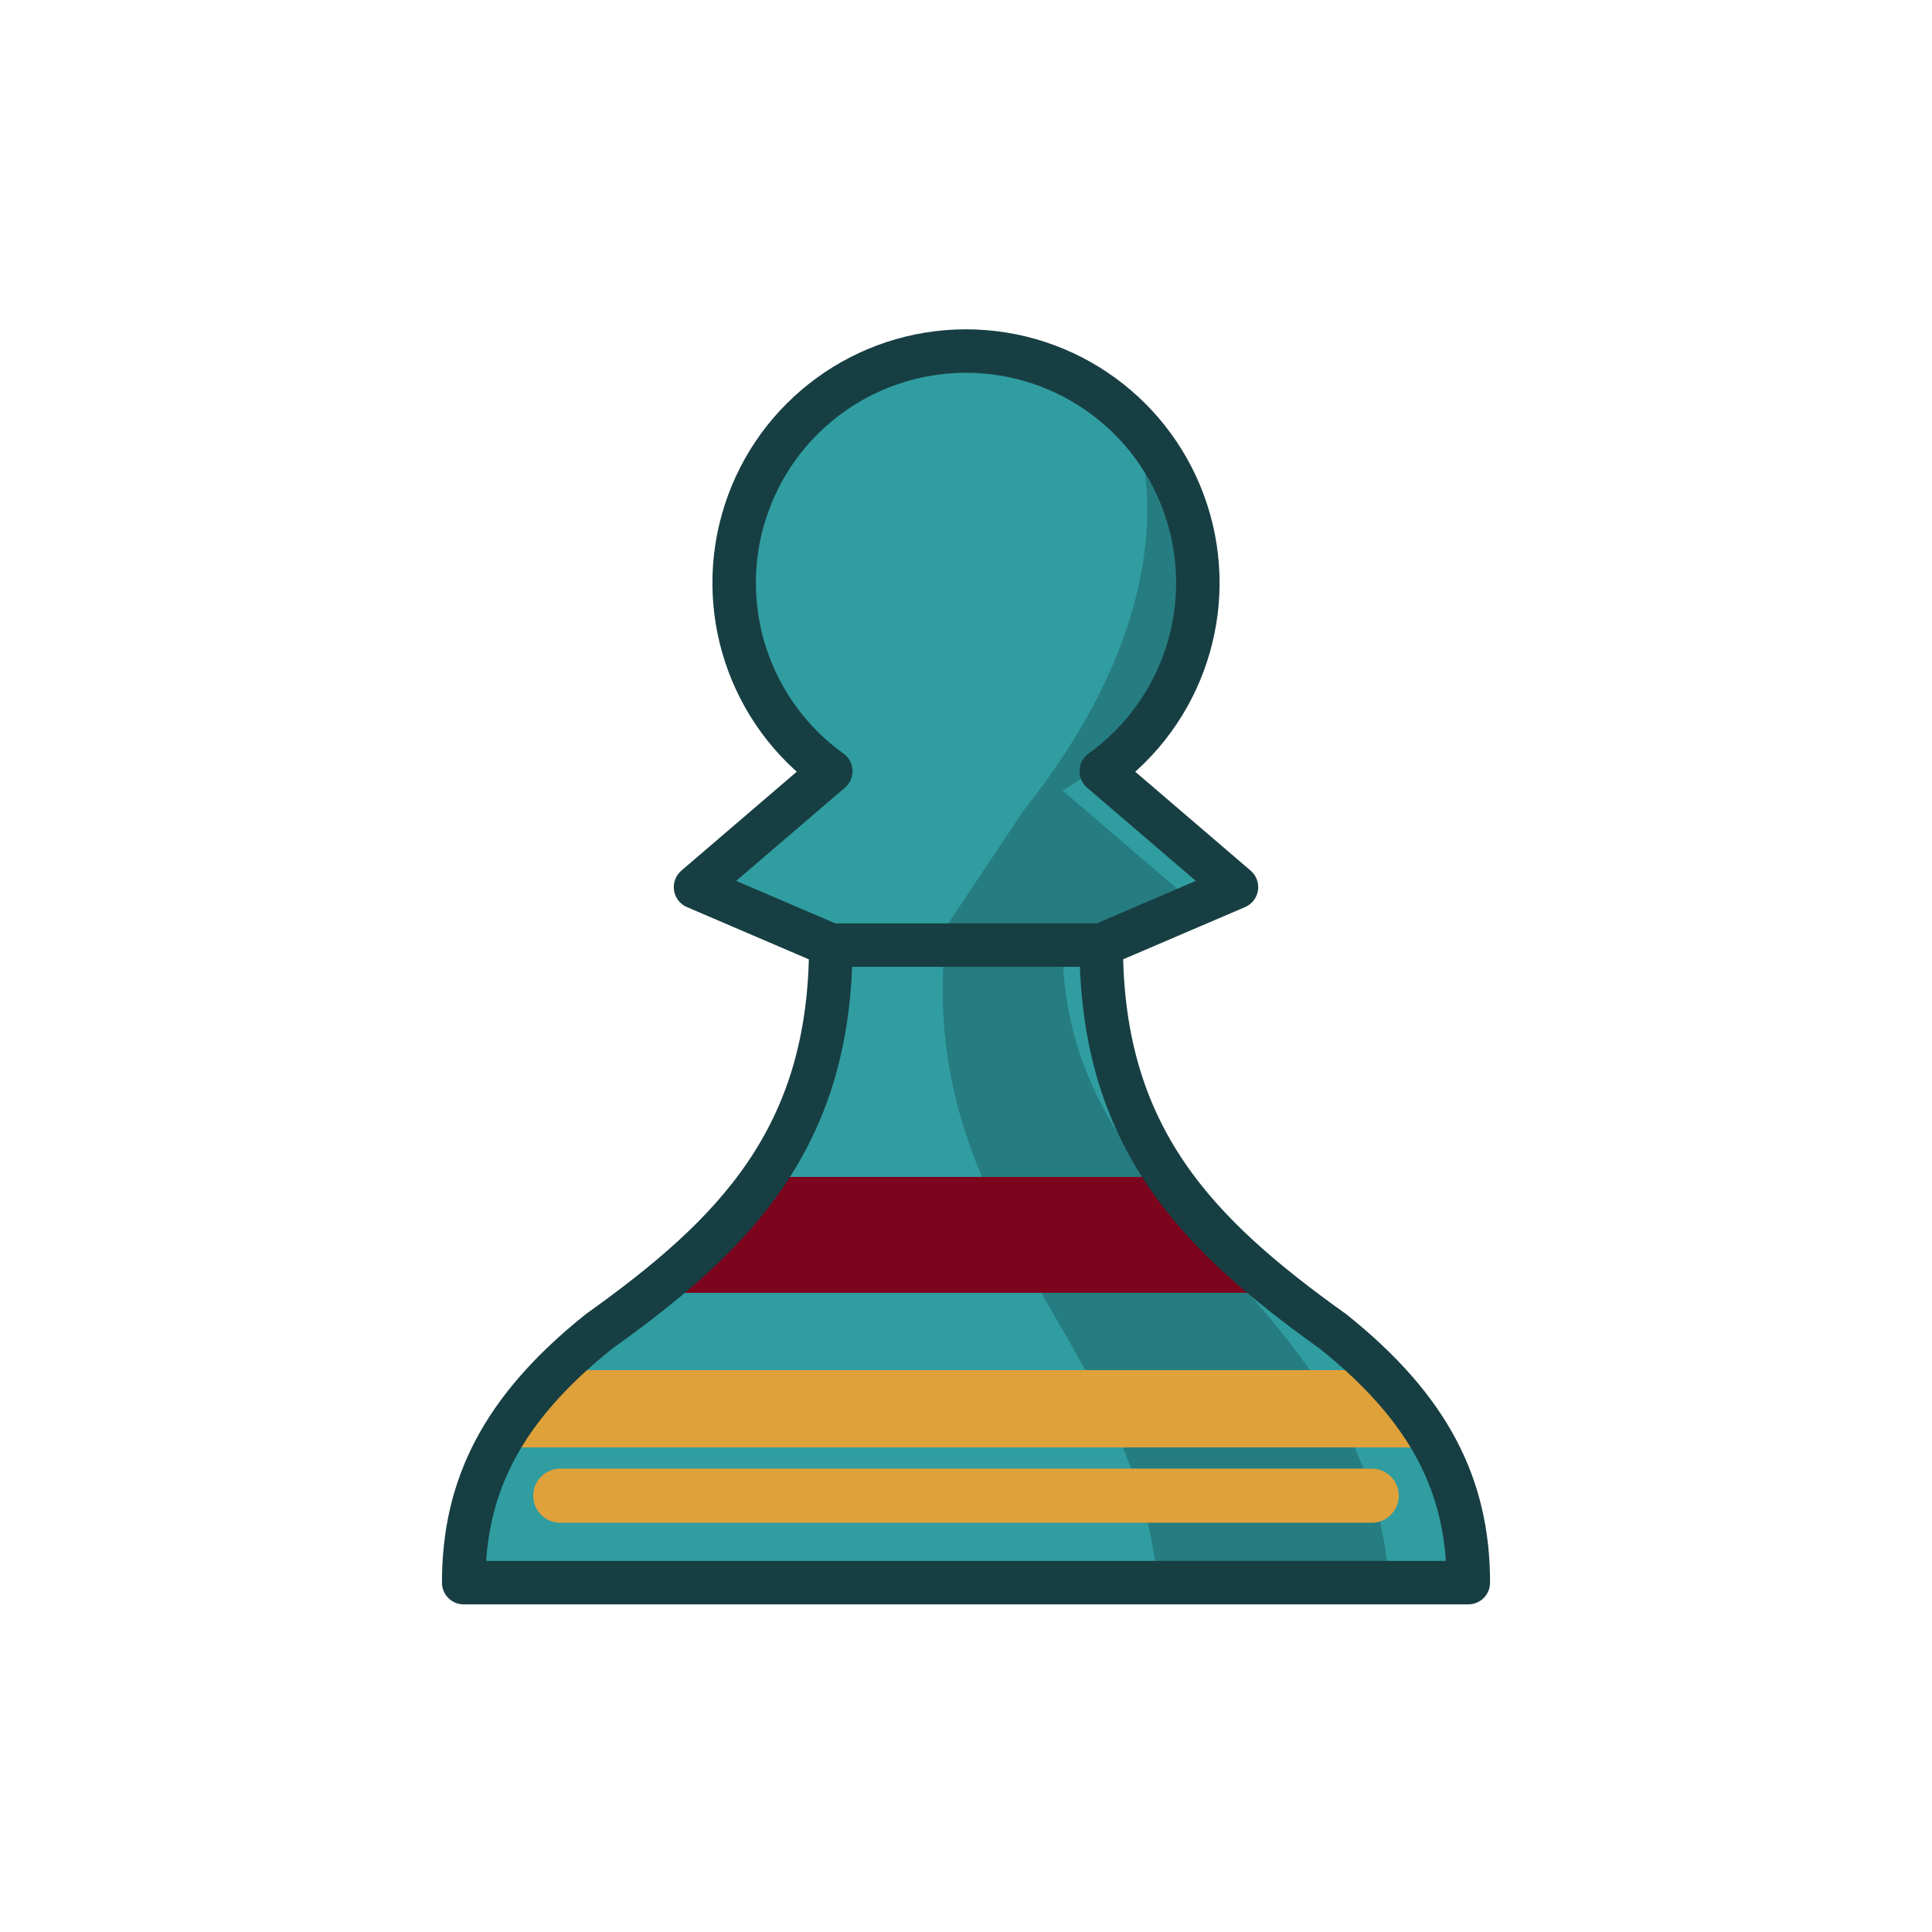
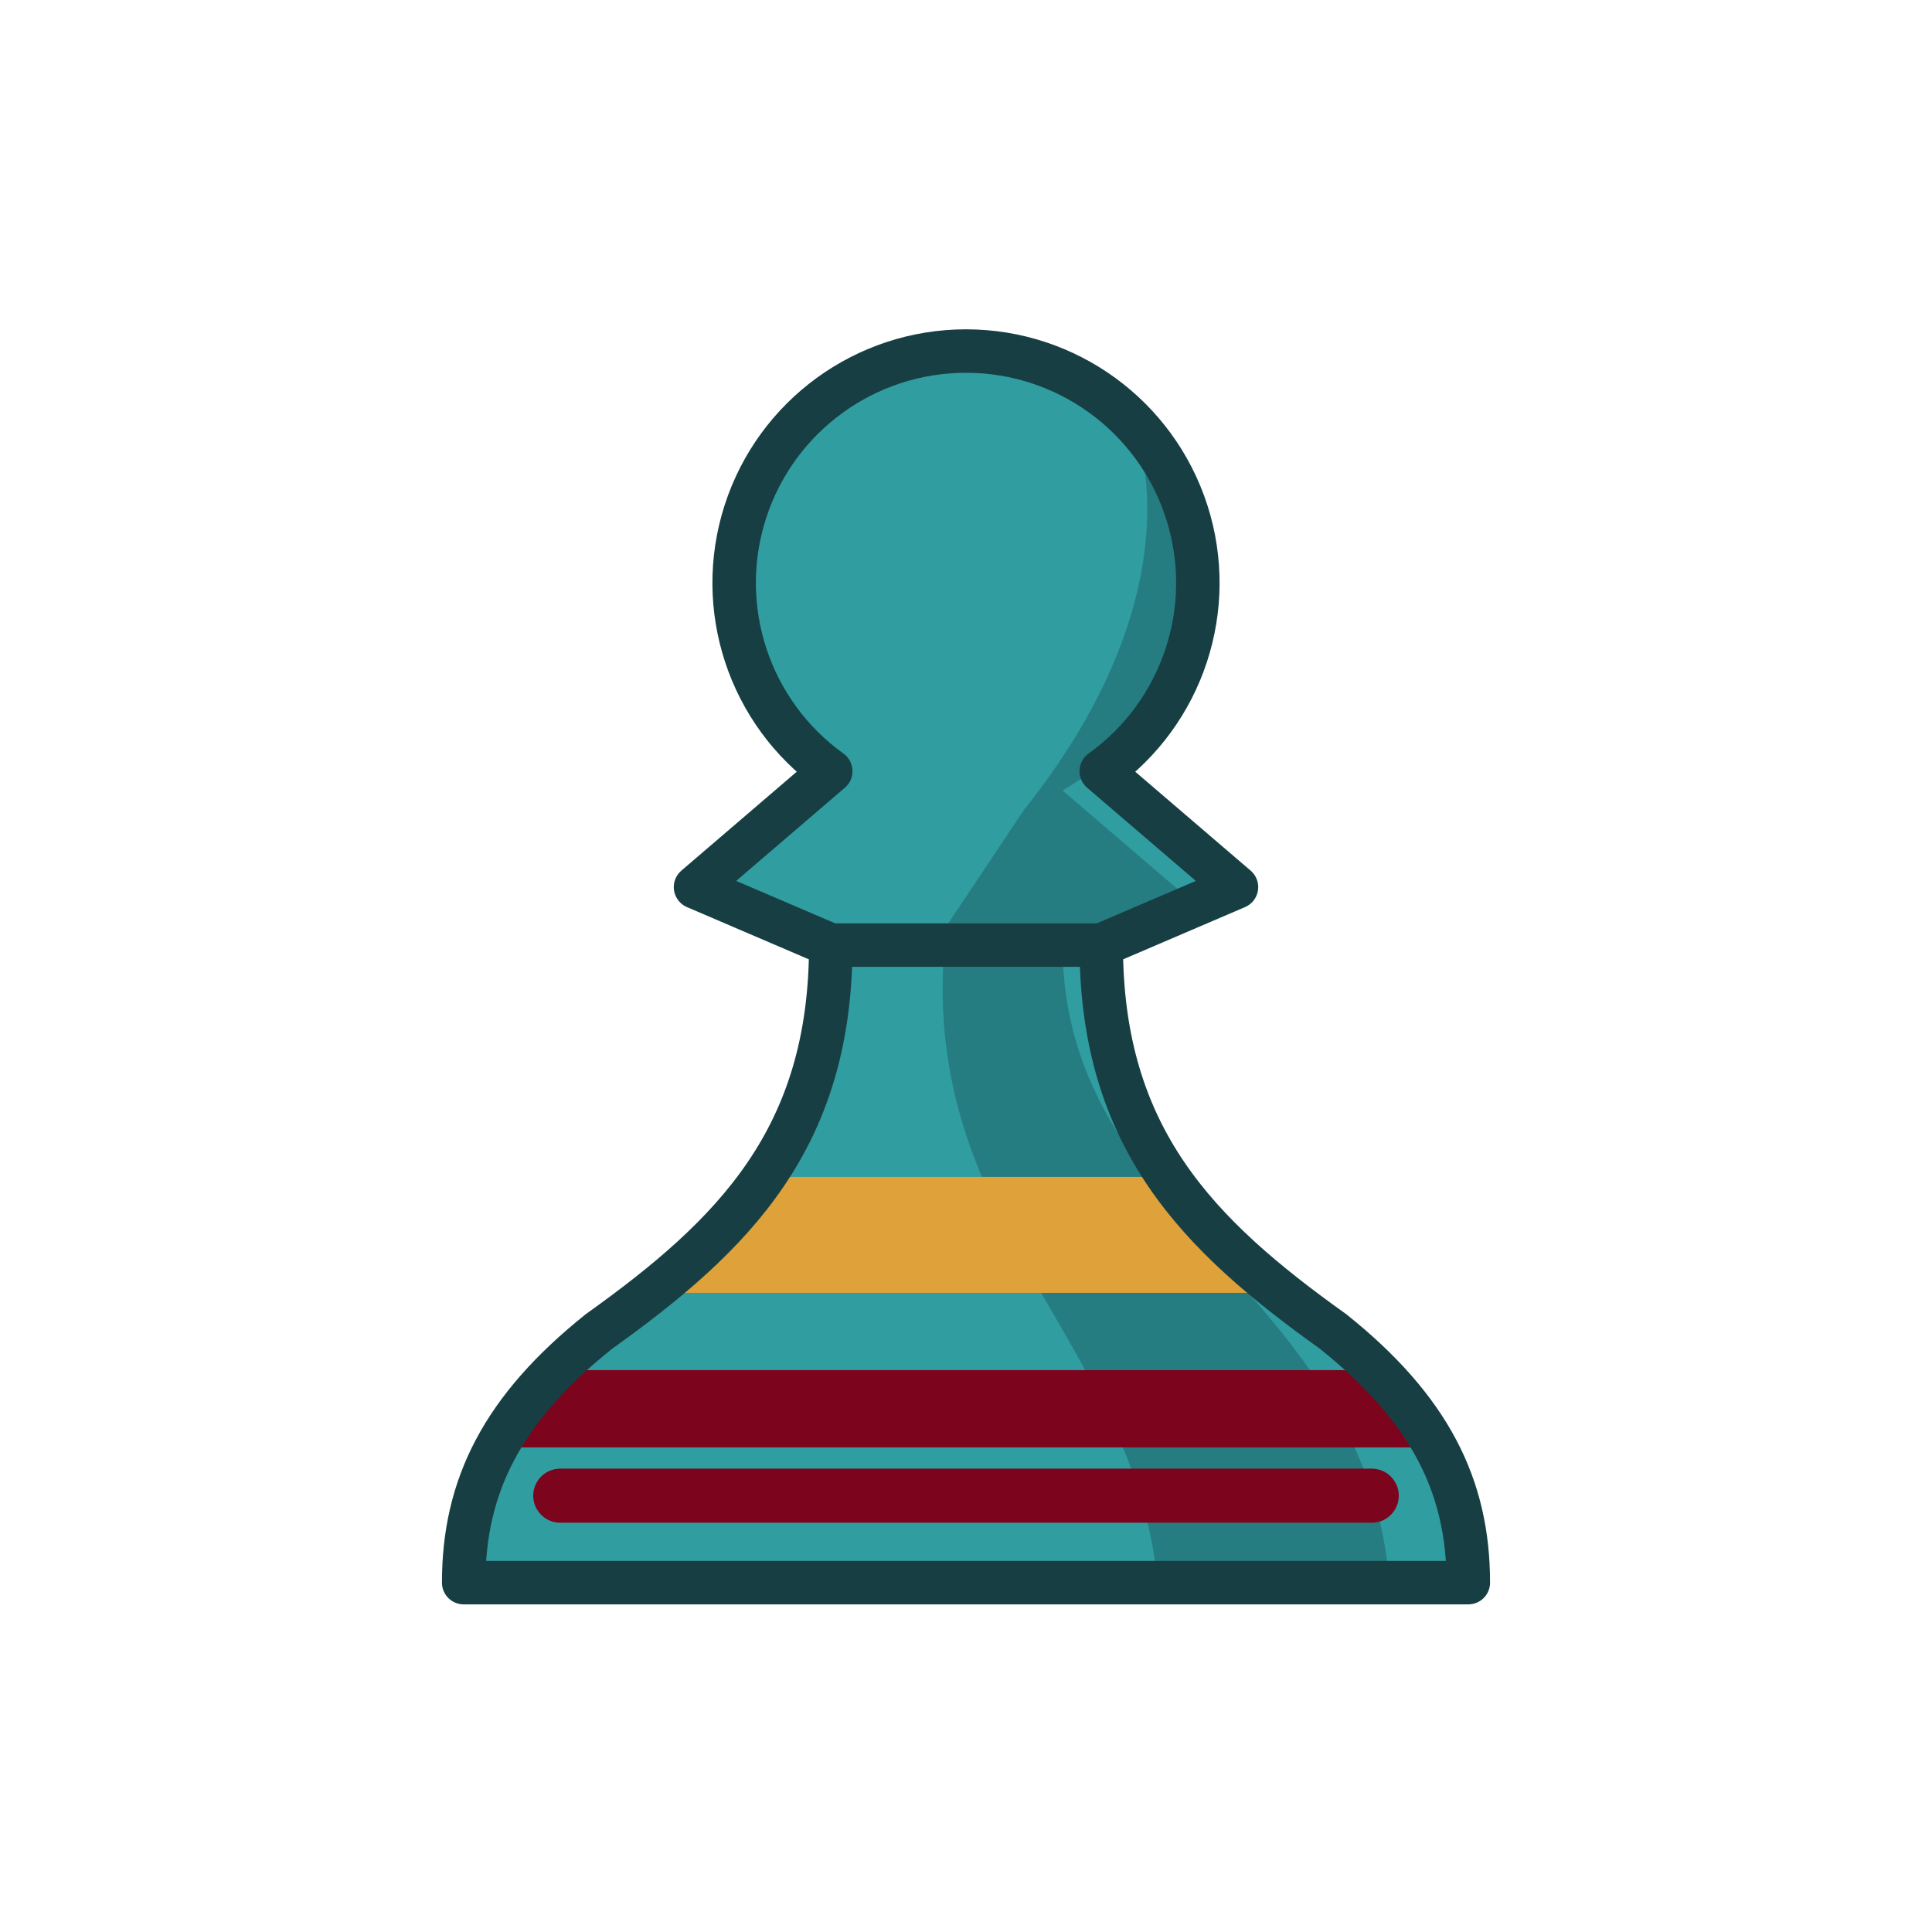
<svg xmlns="http://www.w3.org/2000/svg" viewBox="0 7.083 100 100">
  <g fill="#309DA1" stroke="#173F43" stroke-width="2.25" stroke-linejoin="round" stroke-linecap="round">
    <path d="M43 47 A12 12 0 1 1 57 47 L64 53 L57 56 C57 66 62 71 69 76 C74 80 76 84 76 89 H24 C24 84 26 80 31 76 C38 71 43 66 43 56 L36 53 Z" fill="#309DA1" stroke="none" fill-rule="evenodd" />
    <defs>
      <clipPath id="s0">
        <path d="M43 47 A12 12 0 1 1 57 47 L64 53 L57 56 C57 66 62 71 69 76 C74 80 76 84 76 89 H24 C24 84 26 80 31 76 C38 71 43 66 43 56 L36 53 Z" clip-rule="evenodd" />
      </clipPath>
    </defs>
    <path d="M53 21 C68 31 65 42 55 48 L62 54 L55 56 C55 71 72 74 72 91 H60 C60 77 47 71 49 55 L53 49 C61 39 62 28 53 21 Z" fill="#267D81" stroke="none" clip-path="url(#s0)" />
    <g stroke="none" clip-path="url(#s0)">
-       <path d="M10 68 H90 V74 H10 Z" fill="#7C041D" />
-       <path d="M10 78 H90 V82 H10 Z" fill="#DFA13A" />
+       <path d="M10 68 H90 V74 H10 Z" fill="#DFA13A" />
+       <path d="M10 78 H90 V82 H10 Z" fill="#7C041D" />
    </g>
    <path d="M43 47 A12 12 0 1 1 57 47 L64 53 L57 56 C57 66 62 71 69 76 C74 80 76 84 76 89 H24 C24 84 26 80 31 76 C38 71 43 66 43 56 L36 53 Z" fill="none" />
    <path d="M43 56 H57" fill="none" />
-     <path d="M29 84.5 H71" fill="none" stroke="#DFA13A" stroke-width="2.8" stroke-linecap="round" />
+     <path d="M29 84.5 H71" fill="none" stroke="#7C041D" stroke-width="2.8" stroke-linecap="round" />
  </g>
</svg>
